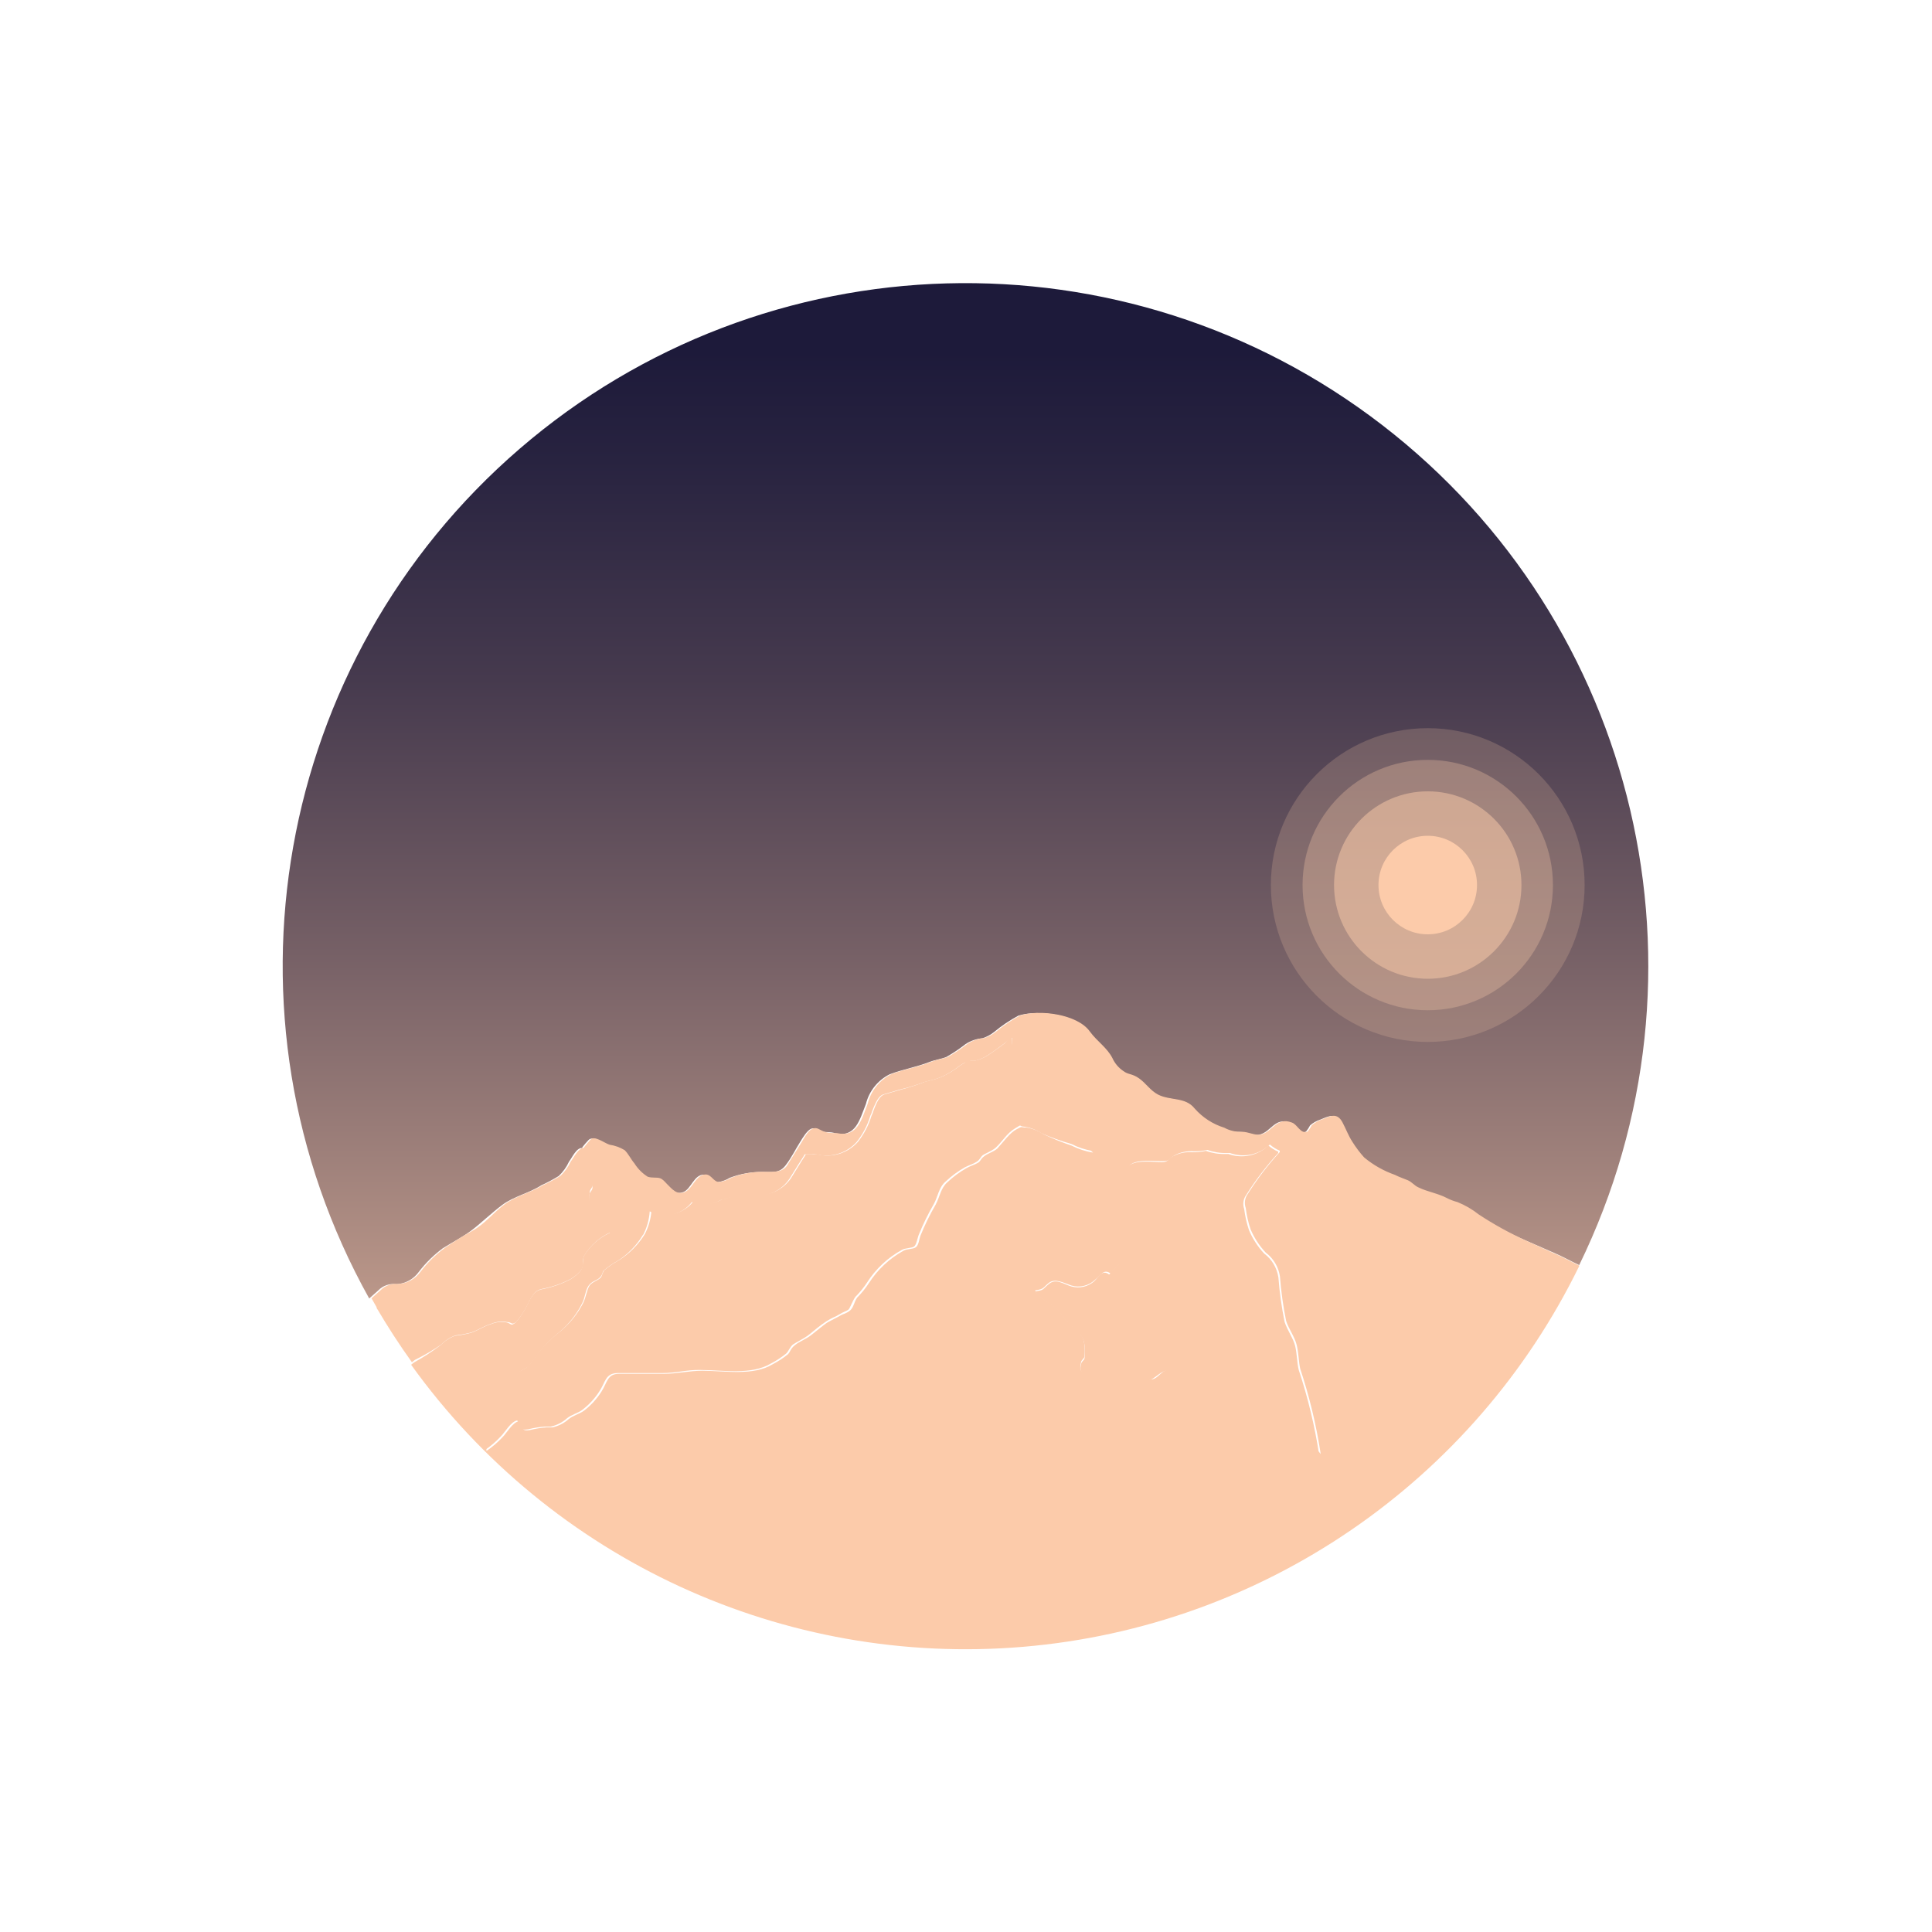
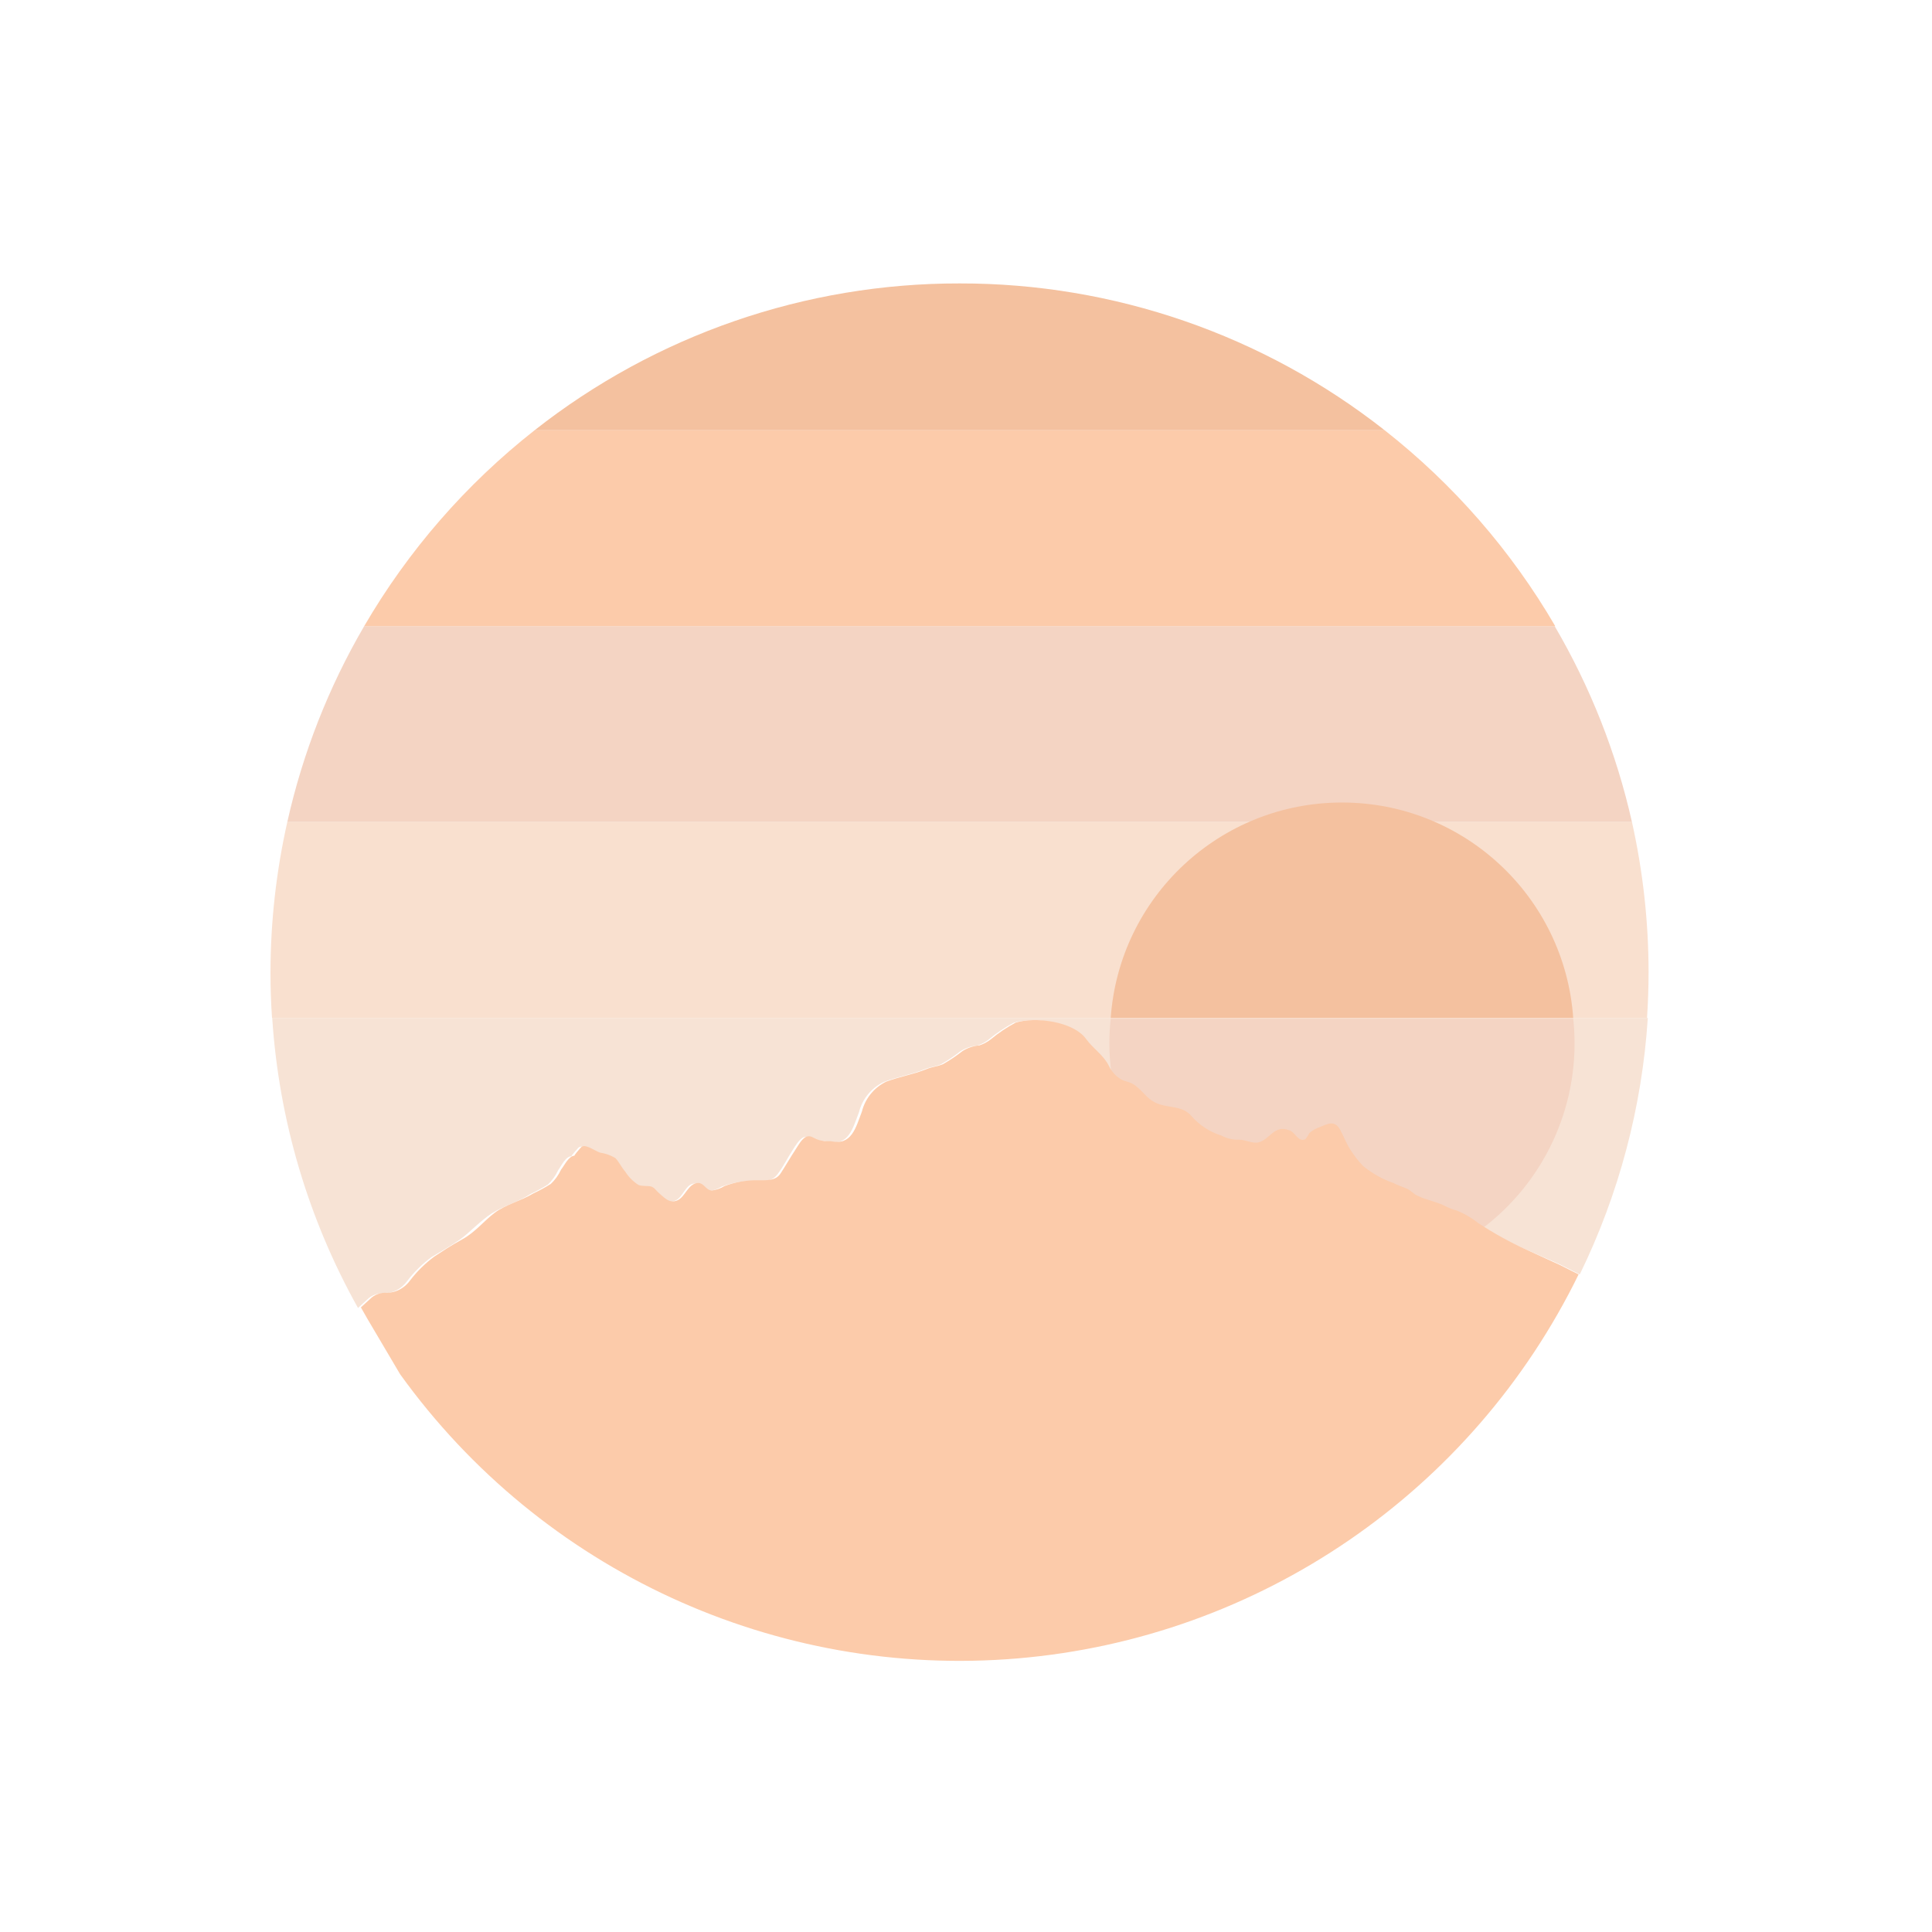
<svg xmlns="http://www.w3.org/2000/svg" id="layer1" viewBox="0 0 100 100">
  <defs>
-     <style>.cls-1{fill:url(#linear-gradient);}.cls-2,.cls-3,.cls-4,.cls-5{fill:#fccbaa;}.cls-3{opacity:0.2;}.cls-4{opacity:0.3;}.cls-5{opacity:0.5;}</style>
-     <linearGradient id="linear-gradient" x1="50" y1="85.33" x2="50" y2="14.67" gradientUnits="userSpaceOnUse">
-       <stop offset="0.05" stop-color="#fccbaa" />
-       <stop offset="0.27" stop-color="#b79487" />
-       <stop offset="0.51" stop-color="#766066" />
-       <stop offset="0.71" stop-color="#463a4e" />
-       <stop offset="0.87" stop-color="#282340" />
-       <stop offset="0.95" stop-color="#1d1a3a" />
-     </linearGradient>
+     <style>.cls-1{fill:#f4d4c3;}.cls-2{fill:#f7e3d5;}.cls-3{fill:#f9e0cf;}.cls-4{fill:#fccbaa;}.cls-5{fill:#f4c19f;}.cls-6{fill:#efa0a6;}</style>
  </defs>
  <g id="Sunrise">
-     <g id="Sunset2">
-       <path class="cls-1" d="M20.51,66.47a1.53,1.53,0,0,0,1.17-.64,6.23,6.23,0,0,1,1.24-1.22c.48-.3,1-.57,1.45-.9s1.08-.94,1.65-1.36,1.38-.6,2-1a8.22,8.22,0,0,0,.9-.48,2.4,2.4,0,0,0,.53-.74c.16-.21.39-.74.69-.71-.07,0,.37-.46.32-.41.23-.25.76.16,1,.25a2.11,2.11,0,0,1,.78.28c.18.18.32.48.51.69a2.19,2.19,0,0,0,.69.69c.23.09.41,0,.62.07s.25.18.37.3c.28.28.53.57.94.41s.55-.92,1.08-.9c.3,0,.39.37.69.39a1.67,1.67,0,0,0,.64-.23,4.61,4.61,0,0,1,1.68-.3c.48,0,.87.09,1.2-.34s.51-.83.76-1.22c.11-.18.34-.57.55-.67s.34.09.57.14.46,0,.69.09c1.06.23,1.26-.69,1.59-1.52a2.35,2.35,0,0,1,1.24-1.54c.67-.25,1.38-.37,2.07-.64.28-.11.57-.14.85-.25a8,8,0,0,0,1-.67,1.89,1.89,0,0,1,.87-.3,1.88,1.88,0,0,0,.6-.32,7.61,7.61,0,0,1,1.26-.85c1-.32,3-.07,3.61.83.37.51.9.83,1.17,1.38a1.6,1.6,0,0,0,.57.67c.25.18.55.21.8.37s.6.64,1,.85c.64.32,1.4.11,1.88.71a3.37,3.37,0,0,0,1.54,1,1.72,1.72,0,0,0,.9.21c.34,0,.69.21,1,.14.62-.14.8-.92,1.59-.62.3.09.46.64.83.46a1.85,1.85,0,0,0,.21-.32,1.5,1.5,0,0,1,.53-.3c.44-.18.78-.37,1.06.16.18.34.3.67.51,1a5.69,5.69,0,0,0,.64.83,5.15,5.15,0,0,0,1.59.9c.23.11.46.16.67.28s.34.28.55.37c.46.23,1,.3,1.47.55a2.7,2.7,0,0,0,.55.21,4.46,4.46,0,0,1,1.1.64A18.16,18.16,0,0,0,79,64.22l1.42.62c.45.19.87.43,1.32.64a35.34,35.34,0,1,0-62.63,1.73l.47-.42A1.09,1.09,0,0,1,20.51,66.47Z" />
-       <path class="cls-2" d="M19.59,67.69s0,0,.07-.07h.09a2.68,2.68,0,0,0,2-1,2.29,2.29,0,0,0,.23-.25,3.47,3.47,0,0,1,.78-.76l.67-.41c.25-.16.53-.3.78-.48a10.23,10.23,0,0,0,1-.85,7,7,0,0,1,.67-.55,3.63,3.63,0,0,1,.9-.46,8,8,0,0,0,1-.48l.25-.11a4.88,4.88,0,0,0,.78-.46,2.71,2.71,0,0,0,.64-.76,1.29,1.29,0,0,1,.11-.18,1.32,1.32,0,0,1,.09-.16.76.76,0,0,1,.14-.23l.07.07a5.43,5.43,0,0,1,.74.71c.16.28,0,.34-.09.53a1.62,1.62,0,0,0,0,.57,1,1,0,0,0,.14.46l.07.28.28.07c.21.14.37.6.57.64A3,3,0,0,0,30.23,65c-.11.28,0,.48-.16.74a1.86,1.86,0,0,1-.55.48,5.3,5.3,0,0,1-1.47.51c-.39.09-.44.25-.67.62a4.24,4.24,0,0,1-.69,1.1c-.25.21-.21.07-.46,0a1.45,1.45,0,0,0-.83.09c-.37.11-.62.3-1,.44a5.54,5.54,0,0,1-.85.16,2,2,0,0,0-.74.48,10.9,10.9,0,0,1-1.38.9l-.15.12a35.34,35.34,0,0,0,60.47-5.13c-.45-.21-.87-.46-1.32-.64L79,64.22a18.16,18.16,0,0,1-2.46-1.36,4.46,4.46,0,0,0-1.1-.64,2.7,2.7,0,0,1-.55-.21c-.48-.25-1-.32-1.47-.55-.21-.09-.34-.28-.55-.37s-.44-.16-.67-.28a5.15,5.15,0,0,1-1.59-.9A5.69,5.69,0,0,1,70,59.1c-.21-.32-.32-.64-.51-1-.28-.53-.62-.34-1.06-.16a1.5,1.5,0,0,0-.53.3,1.85,1.85,0,0,1-.21.32c-.37.18-.53-.37-.83-.46-.78-.3-1,.48-1.59.62-.3.07-.64-.14-1-.14a1.72,1.72,0,0,1-.9-.21,3.37,3.37,0,0,1-1.54-1c-.48-.6-1.24-.39-1.88-.71-.41-.21-.64-.6-1-.85s-.55-.18-.8-.37a1.6,1.6,0,0,1-.57-.67c-.28-.55-.8-.87-1.17-1.38-.64-.9-2.6-1.15-3.61-.83a7.61,7.61,0,0,0-1.26.85,1.88,1.88,0,0,1-.6.32,1.89,1.89,0,0,0-.87.3,8,8,0,0,1-1,.67c-.28.11-.57.14-.85.25-.69.28-1.4.39-2.07.64a2.35,2.35,0,0,0-1.24,1.54c-.32.83-.53,1.75-1.59,1.52-.23,0-.46,0-.69-.09s-.34-.23-.57-.14-.44.48-.55.67c-.25.39-.51.83-.76,1.22s-.71.34-1.2.34a4.61,4.61,0,0,0-1.68.3,1.67,1.67,0,0,1-.64.23c-.3,0-.39-.37-.69-.39-.53,0-.67.71-1.08.9s-.67-.14-.94-.41c-.11-.11-.21-.25-.37-.3s-.39,0-.62-.07a2.19,2.19,0,0,1-.69-.69c-.18-.21-.32-.51-.51-.69a2.11,2.11,0,0,0-.78-.28c-.28-.09-.8-.51-1-.25,0,0-.39.44-.32.41-.3,0-.53.51-.69.71a2.4,2.4,0,0,1-.53.74,8.22,8.22,0,0,1-.9.48c-.64.39-1.42.57-2,1s-1,1-1.65,1.36-1,.6-1.45.9a6.23,6.23,0,0,0-1.24,1.22,1.53,1.53,0,0,1-1.17.64,1.09,1.09,0,0,0-.9.32l-.47.42.33.58Zm37.9-1.77c.16-.21.39-.39.53-.6a2,2,0,0,0,.18-1.1,4.46,4.46,0,0,1,.16-2.07,1.63,1.63,0,0,0,.23-.32c.09-.25,0-.21,0-.39a3.71,3.71,0,0,1-.23-.83c0-.67,1.22-.51,1.72-.51s.37-.07.71-.3a1.83,1.83,0,0,1,1-.21,3.41,3.41,0,0,0,.71-.07,2.71,2.71,0,0,0,1,.16l.16,0a2,2,0,0,0,2.07-.44,1.83,1.83,0,0,0,.51.32s0,0,0,.07a15.35,15.35,0,0,0-1.65,2.16.79.79,0,0,0-.11.74,5.52,5.52,0,0,0,.25,1.1,4.13,4.13,0,0,0,.78,1.2,1.9,1.9,0,0,1,.74,1.24,18.45,18.45,0,0,0,.32,2.3c.14.44.44.8.55,1.26s.09.83.18,1.22a26.8,26.8,0,0,1,1.06,4.41c-.23-.32-.62-.48-.87-.8s-.55-.71-.85-1.08a2,2,0,0,0-.6-.55,3.34,3.34,0,0,1-.74-.41c-.39-.39-.55-.9-1.06-1.22-.74-.46-1.88,0-2.74-.18a2.46,2.46,0,0,0-1-.14c-.51.09-.55.62-1.13.51s-.64-.32-1.1-.32H56.66c-.44,0-.87.09-.71-.53,0-.14.14-.18.18-.32a2,2,0,0,0,0-.53c0-.71-.57-.92-1-1.43-.21-.25-.28-.46-.55-.64s-.9-.53-1-.83c.48-.07.39-.14.71-.39s.76,0,1.17.14a1.26,1.26,0,0,0,1.22-.3C57,66,57.12,65.65,57.49,65.92Zm-24.2-2a3.16,3.16,0,0,0,.34-1.22,1.61,1.61,0,0,0,1.47.07,1.79,1.79,0,0,0,.71-.55,1.47,1.47,0,0,0,.51.14,1.85,1.85,0,0,0,1-.25s.07,0,.09,0a3.32,3.32,0,0,1,1.29-.23h.21A2,2,0,0,0,40.87,61l.46-.74c.11-.18.23-.34.32-.51l0,0,.37,0a.64.64,0,0,1,.23,0,2.12,2.12,0,0,0,2.09-.64,4.07,4.07,0,0,0,.71-1.36,1,1,0,0,0,.09-.23c.21-.55.37-.8.57-.87l.85-.25A10.1,10.1,0,0,0,47.86,56l.28-.07a4.06,4.06,0,0,0,.57-.18,4.44,4.44,0,0,0,.94-.57l.28-.18s.07,0,.3-.09l.21,0a2.12,2.12,0,0,0,.83-.39l.11-.07c.21-.14.41-.3.6-.44a3.63,3.63,0,0,1,.41-.3,1.27,1.27,0,0,0,0,.41c0,.21.25.34.34.51.21.37.41.76.6,1.13s.37.76.6,1.15a4.81,4.81,0,0,0,1,.94c.32.3.46.64.78.94a10.44,10.44,0,0,0,.87.87,3.81,3.81,0,0,1-1.13-.37A12.29,12.29,0,0,1,54,58.7a2.25,2.25,0,0,0-.87-.34c-.37,0-.16-.09-.51.09s-.67.64-1,1c-.21.18-.46.23-.67.39s-.18.25-.32.34-.39.16-.6.28a5.1,5.1,0,0,0-1,.74c-.34.3-.39.76-.6,1.15a12.64,12.64,0,0,0-.78,1.59c-.07.16-.09.51-.25.62s-.46.07-.64.18a5,5,0,0,0-1.79,1.68,4.64,4.64,0,0,1-.6.74c-.16.21-.18.51-.37.67s-.37.18-.48.25-.44.23-.64.34-.6.46-.9.69-.57.3-.83.51-.23.34-.37.48a4.56,4.56,0,0,1-.78.51c-1,.62-2.48.34-3.65.34-.71,0-1.31.16-2,.16s-1.54,0-2.32,0c-.6,0-.6.46-.9.92a3.77,3.77,0,0,1-.92,1c-.23.16-.53.23-.76.41a1.88,1.88,0,0,1-.85.44l-.32,0a5.05,5.05,0,0,0-.85.14c-.44.07-.34-.09-.57-.46-.34.07-.62.6-.85.83a4.71,4.71,0,0,1-.83.71,1.1,1.1,0,0,1,.21-.74c.25-.6.55-1.17.8-1.77A4.2,4.2,0,0,1,26.9,71c.14-.11.3-.14.46-.28a4.34,4.34,0,0,0,.46-.62A7.49,7.49,0,0,1,29,68.91a4.64,4.64,0,0,0,1.13-1.45c.16-.3.16-.67.34-.92s.44-.25.6-.44.09-.25.18-.34a4.17,4.17,0,0,1,.74-.51A4.19,4.19,0,0,0,33.29,63.9Z" />
-       <path class="cls-2" d="M31.11,66.11c-.16.18-.46.23-.6.44s-.18.62-.34.92A4.64,4.64,0,0,1,29,68.91a7.49,7.49,0,0,0-1.22,1.2,4.34,4.34,0,0,1-.46.62c-.16.14-.32.16-.46.28a4.2,4.2,0,0,0-.76,1.54c-.25.6-.55,1.17-.8,1.77a1.1,1.1,0,0,0-.21.74,4.71,4.71,0,0,0,.83-.71c.23-.23.51-.76.85-.83.23.37.14.53.57.46a5.05,5.05,0,0,1,.85-.14l.32,0a1.88,1.88,0,0,0,.85-.44c.23-.18.53-.25.76-.41a3.77,3.77,0,0,0,.92-1c.3-.46.3-.9.9-.92.78,0,1.54,0,2.32,0s1.29-.18,2-.16c1.17,0,2.62.28,3.65-.34a4.56,4.56,0,0,0,.78-.51c.14-.14.21-.37.37-.48s.57-.3.83-.51.57-.48.9-.69.44-.21.64-.34.39-.18.48-.25.21-.46.37-.67a4.64,4.64,0,0,0,.6-.74,5,5,0,0,1,1.79-1.68c.18-.11.51-.09.64-.18s.18-.46.25-.62a12.64,12.64,0,0,1,.78-1.59c.21-.39.25-.85.6-1.15a5.1,5.1,0,0,1,1-.74c.21-.11.41-.16.6-.28s.21-.25.32-.34.46-.21.67-.39c.37-.34.57-.74,1-1s.14-.11.51-.09a2.25,2.25,0,0,1,.87.34,12.29,12.29,0,0,0,1.54.55,3.81,3.81,0,0,0,1.13.37,10.44,10.44,0,0,1-.87-.87c-.32-.3-.46-.64-.78-.94a4.81,4.81,0,0,1-1-.94c-.23-.39-.39-.76-.6-1.15s-.39-.76-.6-1.13c-.09-.16-.3-.3-.34-.51a1.27,1.27,0,0,1,0-.41A3.63,3.63,0,0,0,52,54c-.18.14-.39.3-.6.44l-.11.07a2.12,2.12,0,0,1-.83.39l-.21,0c-.23,0-.25,0-.3.09l-.28.18a4.44,4.44,0,0,1-.94.57,4.06,4.06,0,0,1-.57.18l-.28.07a10.1,10.1,0,0,1-1.26.41l-.85.25c-.21.07-.37.32-.57.87a1,1,0,0,1-.09.23,4.07,4.07,0,0,1-.71,1.36,2.12,2.12,0,0,1-2.09.64.64.64,0,0,0-.23,0l-.37,0,0,0c-.09.16-.21.32-.32.51l-.46.74a2,2,0,0,1-1.93.83h-.21a3.32,3.32,0,0,0-1.29.23s0,0-.09,0a1.85,1.85,0,0,1-1,.25,1.47,1.47,0,0,1-.51-.14,1.79,1.79,0,0,1-.71.55,1.61,1.61,0,0,1-1.47-.07,3.16,3.16,0,0,1-.34,1.22A4.19,4.19,0,0,1,32,65.25a4.17,4.17,0,0,0-.74.51C31.2,65.85,31.17,66,31.11,66.11Z" />
-       <path class="cls-2" d="M55.47,66.59c-.41-.11-.8-.44-1.17-.14s-.23.32-.71.39c.11.3.74.64,1,.83s.34.39.55.64c.41.51,1,.71,1,1.43a2,2,0,0,1,0,.53c0,.14-.16.18-.18.32-.16.62.28.53.71.53h1.52c.46,0,.67.25,1.1.32s.62-.41,1.13-.51a2.46,2.46,0,0,1,1,.14c.85.23,2-.28,2.74.18.51.32.67.83,1.06,1.22a3.34,3.34,0,0,0,.74.41,2,2,0,0,1,.6.55c.3.37.57.71.85,1.08s.64.48.87.8a26.8,26.8,0,0,0-1.06-4.41c-.09-.39-.09-.83-.18-1.22s-.41-.83-.55-1.26a18.45,18.45,0,0,1-.32-2.3,1.9,1.9,0,0,0-.74-1.24,4.13,4.13,0,0,1-.78-1.2,5.52,5.52,0,0,1-.25-1.1.79.79,0,0,1,.11-.74,15.35,15.35,0,0,1,1.65-2.16s0,0,0-.07a1.83,1.83,0,0,1-.51-.32,2,2,0,0,1-2.07.44l-.16,0a2.71,2.71,0,0,1-1-.16,3.41,3.41,0,0,1-.71.07,1.83,1.83,0,0,0-1,.21c-.34.23-.25.32-.71.3s-1.72-.16-1.72.51a3.71,3.71,0,0,0,.23.83c0,.18.09.14,0,.39a1.63,1.63,0,0,1-.23.32,4.46,4.46,0,0,0-.16,2.07,2,2,0,0,1-.18,1.1c-.14.21-.37.39-.53.6-.37-.28-.51.11-.8.37A1.26,1.26,0,0,1,55.47,66.59Z" />
-       <path class="cls-2" d="M22.83,69.6a2,2,0,0,1,.74-.48,5.54,5.54,0,0,0,.85-.16c.37-.14.62-.32,1-.44a1.45,1.45,0,0,1,.83-.09c.25,0,.21.18.46,0a4.24,4.24,0,0,0,.69-1.1c.23-.37.28-.53.67-.62a5.3,5.3,0,0,0,1.47-.51,1.86,1.86,0,0,0,.55-.48c.18-.25,0-.46.16-.74a3,3,0,0,1,1.36-1.2c-.21,0-.37-.51-.57-.64L30.74,63l-.07-.28a1,1,0,0,1-.14-.46,1.62,1.62,0,0,1,0-.57c0-.18.25-.25.09-.53a5.43,5.43,0,0,0-.74-.71l-.07-.07a.76.76,0,0,0-.14.23,1.32,1.32,0,0,0-.09.16,1.29,1.29,0,0,0-.11.18,2.71,2.71,0,0,1-.64.76,4.88,4.88,0,0,1-.78.46l-.25.11a8,8,0,0,1-1,.48,3.63,3.63,0,0,0-.9.46,7,7,0,0,0-.67.55,10.23,10.23,0,0,1-1,.85c-.25.18-.53.32-.78.48l-.67.41a3.47,3.47,0,0,0-.78.76,2.29,2.29,0,0,1-.23.25,2.68,2.68,0,0,1-2,1h-.09s0,0-.07.07l-.12.1q.85,1.45,1.83,2.82l.15-.12A10.9,10.9,0,0,0,22.83,69.6Z" />
-     </g>
-     <circle class="cls-3" cx="73.9" cy="45.81" r="8.12" />
-     <circle class="cls-4" cx="73.9" cy="45.81" r="6.48" />
-     <circle class="cls-5" cx="73.9" cy="45.81" r="4.85" />
-     <circle class="cls-2" cx="73.9" cy="45.81" r="2.55" />
+     <path class="cls-1" d="M14.87,42.55h69.6a35.45,35.45,0,0,0-4-10.14H18.85A35.45,35.45,0,0,0,14.87,42.55Z" />
+     <path class="cls-2" d="M18.53,67.7l.47-.43a1.1,1.1,0,0,1,.9-.32,1.54,1.54,0,0,0,1.18-.65,6.29,6.29,0,0,1,1.25-1.23c.49-.3,1-.58,1.46-.9s1.09-1,1.67-1.37,1.39-.6,2-1a8.3,8.3,0,0,0,.9-.49,2.42,2.42,0,0,0,.53-.74c.16-.21.39-.74.7-.72-.07,0,.37-.46.32-.42.23-.26.77.16,1,.26a2.13,2.13,0,0,1,.79.28c.19.19.32.49.51.7a2.21,2.21,0,0,0,.7.7c.23.09.42,0,.63.07s.26.19.37.3c.28.28.53.58,1,.42s.56-.93,1.09-.9c.3,0,.39.37.7.39a1.68,1.68,0,0,0,.65-.23,4.66,4.66,0,0,1,1.69-.3c.49,0,.88.09,1.21-.35s.51-.84.77-1.23c.12-.19.35-.58.56-.67s.35.09.58.14.46,0,.7.09c1.07.23,1.28-.7,1.6-1.53A2.37,2.37,0,0,1,45.75,56c.67-.26,1.39-.37,2.09-.65.28-.12.58-.14.86-.26a8,8,0,0,0,1-.67,1.9,1.9,0,0,1,.88-.3,1.89,1.89,0,0,0,.6-.32,7.68,7.68,0,0,1,1.28-.86c1-.32,3-.07,3.64.84.37.51.9.84,1.18,1.39a1.61,1.61,0,0,0,.58.67c.26.19.56.21.81.37s.6.65,1,.86c.65.32,1.41.12,1.9.72a3.4,3.4,0,0,0,1.55,1,1.74,1.74,0,0,0,.9.21c.35,0,.7.21,1,.14.63-.14.81-.93,1.6-.63.3.09.46.65.84.46a1.87,1.87,0,0,0,.21-.32,1.52,1.52,0,0,1,.53-.3c.44-.19.79-.37,1.07.16.19.35.3.67.51,1a5.74,5.74,0,0,0,.65.84,5.19,5.19,0,0,0,1.6.9c.23.12.46.16.67.28s.35.28.56.37c.46.23,1,.3,1.48.56a2.72,2.72,0,0,0,.56.21,4.51,4.51,0,0,1,1.11.65A18.33,18.33,0,0,0,79,64.68l1.44.63c.45.19.88.44,1.33.65a35.46,35.46,0,0,0,3.52-13.27H14.09A35.45,35.45,0,0,0,18.53,67.7Z" />
+     <path class="cls-3" d="M84.47,42.55H14.87A35.75,35.75,0,0,0,14,50.33q0,1.19.08,2.36H85.25c.05-.78.08-1.57.08-2.36A35.76,35.76,0,0,0,84.47,42.55Z" />
+     <path class="cls-4" d="M18.85,32.41H80.5a35.83,35.83,0,0,0-8.83-10.14h-44A35.83,35.83,0,0,0,18.85,32.41Z" />
+     <path class="cls-5" d="M49.67,14.67a35.48,35.48,0,0,0-22,7.6h44A35.48,35.48,0,0,0,49.67,14.67Z" />
+     <path class="cls-6" d="M69.46,66a12,12,0,0,0,6.48-1.9H63A12,12,0,0,0,69.46,66Z" />
+     <path class="cls-1" d="M81.5,54a12.16,12.16,0,0,0-.07-1.27H57.49A12.16,12.16,0,0,0,57.42,54,12,12,0,0,0,63,64.09h13A12,12,0,0,0,81.5,54Z" />
+     <path class="cls-5" d="M57.49,52.69H81.43a12,12,0,0,0-23.94,0Z" />
+     <path class="cls-4" d="M20.71,71.13a35.67,35.67,0,0,0,61-5.17c-.45-.21-.88-.46-1.33-.65L79,64.68a18.32,18.32,0,0,1-2.48-1.37,4.5,4.5,0,0,0-1.11-.65,2.72,2.72,0,0,1-.56-.21c-.49-.26-1-.32-1.48-.56-.21-.09-.35-.28-.56-.37s-.44-.16-.67-.28a5.19,5.19,0,0,1-1.6-.9,5.74,5.74,0,0,1-.65-.84c-.21-.32-.32-.65-.51-1-.28-.53-.63-.35-1.07-.16a1.52,1.52,0,0,0-.53.3,1.87,1.87,0,0,1-.21.32c-.37.19-.53-.37-.84-.46-.79-.3-1,.49-1.6.63-.3.07-.65-.14-1-.14a1.74,1.74,0,0,1-.9-.21,3.41,3.41,0,0,1-1.55-1c-.49-.6-1.25-.39-1.9-.72-.42-.21-.65-.6-1-.86s-.56-.19-.81-.37a1.61,1.61,0,0,1-.58-.67c-.28-.56-.81-.88-1.18-1.39-.65-.9-2.62-1.16-3.64-.84a7.68,7.68,0,0,0-1.28.86,1.89,1.89,0,0,1-.6.32,1.9,1.9,0,0,0-.88.3,8,8,0,0,1-1,.67c-.28.12-.58.14-.86.26-.7.28-1.41.39-2.09.65a2.37,2.37,0,0,0-1.25,1.55c-.32.84-.53,1.76-1.6,1.53-.23,0-.46,0-.7-.09s-.35-.23-.58-.14-.44.49-.56.67c-.26.39-.51.84-.77,1.23s-.72.35-1.21.35a4.65,4.65,0,0,0-1.69.3,1.68,1.68,0,0,1-.65.23c-.3,0-.39-.37-.7-.39-.53,0-.67.72-1.09.9s-.67-.14-1-.42c-.12-.12-.21-.26-.37-.3s-.39,0-.63-.07a2.21,2.21,0,0,1-.7-.7c-.19-.21-.32-.51-.51-.7a2.13,2.13,0,0,0-.79-.28c-.28-.09-.81-.51-1-.26,0,0-.39.44-.32.42-.3,0-.53.51-.7.72a2.42,2.42,0,0,1-.53.74,8.3,8.3,0,0,1-.9.49c-.65.39-1.44.58-2,1s-1,1-1.67,1.37-1,.6-1.46.9a6.29,6.29,0,0,0-1.25,1.23,1.54,1.54,0,0,1-1.18.65,1.1,1.1,0,0,0-.9.32l-.47.43.33.58" />
  </g>
</svg>
